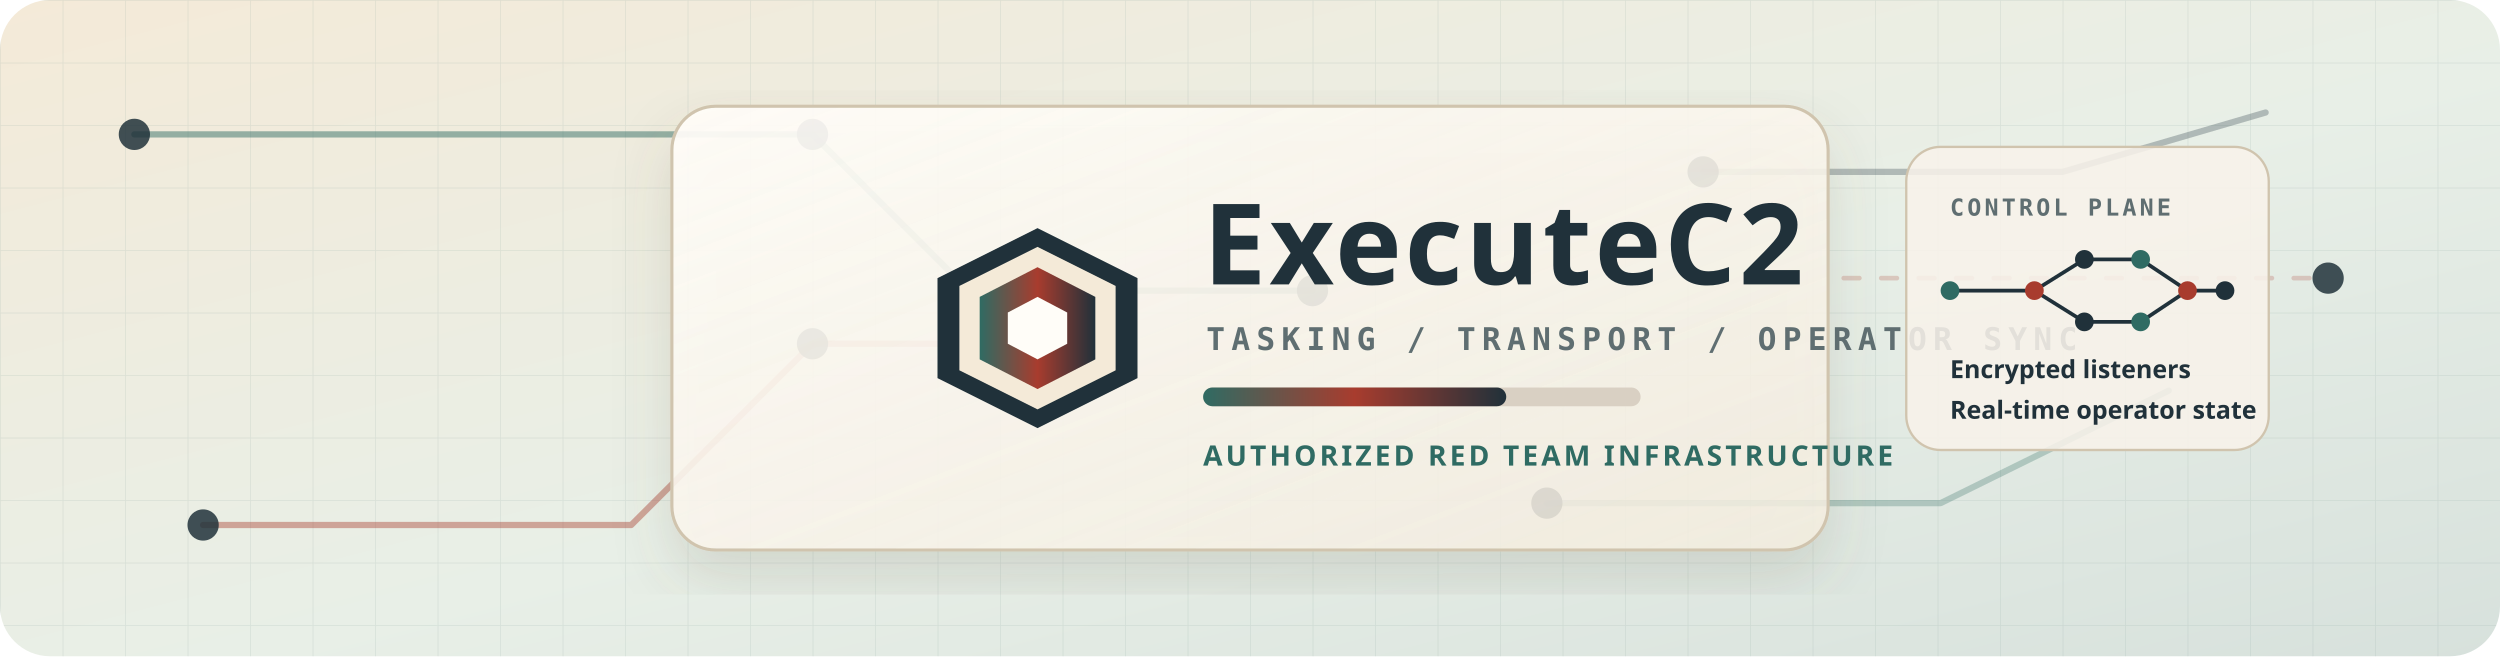
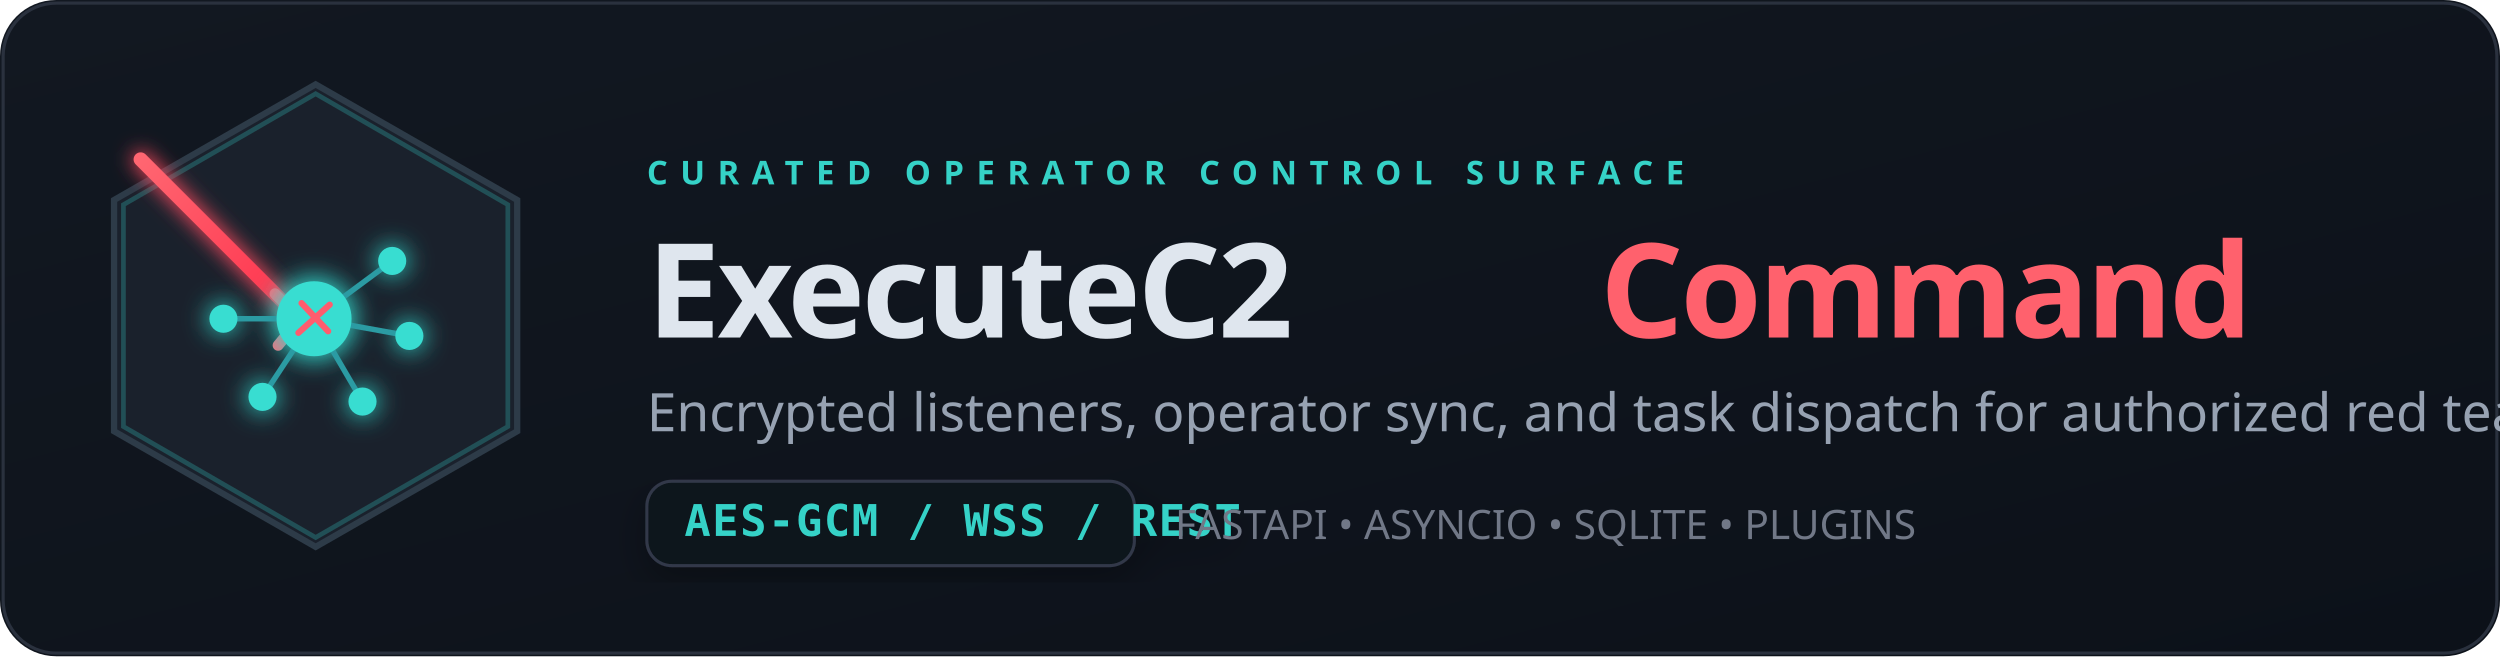
<svg xmlns="http://www.w3.org/2000/svg" viewBox="0 0 1600 420" role="img" aria-labelledby="title desc">
  <defs>
    <linearGradient id="bg" x1="0%" y1="0%" x2="100%" y2="100%">
-       <stop offset="0%" stop-color="#f4ead8" />
-       <stop offset="55%" stop-color="#e8efe7" />
-       <stop offset="100%" stop-color="#d7e1dc" />
+       <stop offset="0%" stop-color="#121821" />
+       <stop offset="100%" stop-color="#0c1119" />
    </linearGradient>
-     <linearGradient id="panel" x1="0%" y1="0%" x2="100%" y2="100%">
-       <stop offset="0%" stop-color="#fffdf8" stop-opacity="0.94" />
-       <stop offset="100%" stop-color="#f5eee0" stop-opacity="0.82" />
+     <linearGradient id="hexGlow" x1="0%" y1="0%" x2="100%" y2="100%">
+       <stop offset="0%" stop-color="#39d5cd" />
+       <stop offset="100%" stop-color="#1f7f8f" />
    </linearGradient>
-     <linearGradient id="signal" x1="0%" y1="0%" x2="100%" y2="0%">
-       <stop offset="0%" stop-color="#2f6b63" />
-       <stop offset="50%" stop-color="#a83c2e" />
-       <stop offset="100%" stop-color="#20313a" />
+     <linearGradient id="beam" x1="0%" y1="0%" x2="100%" y2="100%">
+       <stop offset="0%" stop-color="#ff6671" />
+       <stop offset="100%" stop-color="#ff304b" />
    </linearGradient>
-     <filter id="shadow" x="-10%" y="-10%" width="120%" height="120%">
-       <feDropShadow dx="0" dy="18" stdDeviation="18" flood-color="#6d614a" flood-opacity="0.18" />
+     <filter id="cyanBlur" x="-50%" y="-50%" width="200%" height="200%">
+       <feGaussianBlur stdDeviation="8" />
    </filter>
-     <pattern id="grid" width="40" height="40" patternUnits="userSpaceOnUse">
-       <path d="M 40 0 L 0 0 0 40" fill="none" stroke="#8ea49e" stroke-opacity="0.18" stroke-width="1" />
-     </pattern>
+     <filter id="redBlur" x="-50%" y="-50%" width="200%" height="200%">
+       <feGaussianBlur stdDeviation="6" />
+     </filter>
+     <filter id="cardShadow" x="-20%" y="-20%" width="140%" height="140%">
+       <feDropShadow dx="0" dy="10" stdDeviation="12" flood-color="#000000" flood-opacity="0.28" />
+     </filter>
  </defs>
-   <rect width="1600" height="420" rx="32" fill="url(#bg)" />
-   <rect width="1600" height="420" rx="32" fill="url(#grid)" />
-   <g stroke-linecap="round" stroke-linejoin="round" fill="none">
-     <path d="M86 86 H520 L620 186 H840" stroke="#2f6b63" stroke-width="4" stroke-opacity="0.48" />
-     <path d="M130 336 H404 L520 220 H720" stroke="#a83c2e" stroke-width="4" stroke-opacity="0.42" />
-     <path d="M1090 110 H1320 L1450 72" stroke="#20313a" stroke-width="4" stroke-opacity="0.28" />
-     <path d="M990 322 H1242 L1388 250" stroke="#2f6b63" stroke-width="4" stroke-opacity="0.28" />
-     <path d="M1180 178 H1490" stroke="#a83c2e" stroke-width="3" stroke-opacity="0.22" stroke-dasharray="10 14" />
-   </g>
-   <g fill="#20313a" fill-opacity="0.84">
-     <circle cx="86" cy="86" r="10" />
-     <circle cx="130" cy="336" r="10" />
-     <circle cx="520" cy="86" r="10" />
-     <circle cx="520" cy="220" r="10" />
-     <circle cx="840" cy="186" r="10" />
-     <circle cx="1090" cy="110" r="10" />
-     <circle cx="990" cy="322" r="10" />
-     <circle cx="1490" cy="178" r="10" />
-   </g>
-   <g filter="url(#shadow)">
-     <rect x="430" y="68" width="740" height="284" rx="28" fill="url(#panel)" stroke="#d0c4ae" stroke-width="2" />
-   </g>
-   <g transform="translate(500 106)">
-     <g>
-       <path d="M164 40 228 72 228 136 164 168 100 136 100 72Z" fill="#20313a" />
-       <path d="M164 52 214 77 214 131 164 156 114 131 114 77Z" fill="#f4ead8" />
-       <path d="M164 65 201 84 201 124 164 143 127 124 127 84Z" fill="url(#signal)" />
-       <path d="M164 84 183 94 183 114 164 124 145 114 145 94Z" fill="#fffdf8" />
+   <rect width="1600" height="420" rx="36" fill="url(#bg)" />
+   <rect x="2" y="2" width="1596" height="416" rx="34" fill="none" stroke="#2a313e" stroke-width="2" />
+   <g transform="translate(66 44)">
+     <path d="M136 10 265 84 265 232 136 306 7 232 7 84Z" fill="#1a212c" stroke="#2d3b48" stroke-width="4" />
+     <path d="M136 16 259 87 259 229 136 300 13 229 13 87Z" fill="none" stroke="#39d5cd" stroke-opacity="0.26" stroke-width="3" />
+     <g filter="url(#redBlur)" opacity="0.95">
+       <path d="M24 58 126 160" stroke="#ff4a5e" stroke-width="11" stroke-linecap="round" />
    </g>
-     <g transform="translate(270 0)">
-       <text x="0" y="76" fill="#20313a" font-size="72" font-weight="700" font-family="'IBM Plex Sans', 'Segoe UI', sans-serif" letter-spacing="2">ExecuteC2</text>
-       <text x="2" y="118" fill="#5f6e71" font-size="20" font-weight="600" font-family="'IBM Plex Mono', 'SFMono-Regular', monospace" letter-spacing="4">TASKING / TRANSPORT / OPERATOR SYNC</text>
-       <rect x="0" y="142" width="280" height="12" rx="6" fill="#d9d0c3" />
-       <rect x="0" y="142" width="194" height="12" rx="6" fill="url(#signal)" />
-       <text x="0" y="192" fill="#2f6b63" font-size="18" font-weight="700" font-family="'IBM Plex Sans', 'Segoe UI', sans-serif" letter-spacing="2">AUTHORIZED RED TEAM INFRASTRUCTURE</text>
+     <path d="M24 58 126 160" stroke="url(#beam)" stroke-width="9" stroke-linecap="round" />
+     <path d="M110 144 126 160 112 177" fill="none" stroke="#ff6878" stroke-width="7" stroke-linecap="round" stroke-linejoin="round" />
+     <g transform="translate(135 160)">
+       <g filter="url(#cyanBlur)" opacity="0.95">
+         <circle cx="0" cy="0" r="27" fill="#30d6ca" />
+         <circle cx="-58" cy="0" r="10" fill="#30d6ca" />
+         <circle cx="61" cy="11" r="10" fill="#30d6ca" />
+         <circle cx="-33" cy="50" r="10" fill="#30d6ca" />
+         <circle cx="31" cy="53" r="10" fill="#30d6ca" />
+         <circle cx="50" cy="-37" r="10" fill="#30d6ca" />
+       </g>
+       <g stroke="#2b9ba3" stroke-width="3.5" stroke-linecap="round">
+         <path d="M0 0 -58 0" />
+         <path d="M0 0 61 11" />
+         <path d="M0 0 -33 50" />
+         <path d="M0 0 31 53" />
+         <path d="M0 0 50 -37" />
+       </g>
+       <g fill="#38ddd1">
+         <circle cx="0" cy="0" r="24" />
+         <circle cx="-58" cy="0" r="9" />
+         <circle cx="61" cy="11" r="9" />
+         <circle cx="-33" cy="50" r="9" />
+         <circle cx="31" cy="53" r="9" />
+         <circle cx="50" cy="-37" r="9" />
+       </g>
+       <g stroke="#ff5c6e" stroke-width="4" stroke-linecap="round">
+         <path d="M-8 -10 9 8" />
+         <path d="M10 -9 -10 9" />
+       </g>
    </g>
  </g>
-   <g transform="translate(1220 94)">
-     <rect width="232" height="194" rx="22" fill="#f8f3ea" fill-opacity="0.86" stroke="#d0c4ae" stroke-width="1.5" />
-     <text x="28" y="44" fill="#5f6e71" font-size="15" font-weight="700" font-family="'IBM Plex Mono', 'SFMono-Regular', monospace" letter-spacing="2">CONTROL PLANE</text>
-     <g transform="translate(28 72)" stroke="#20313a" stroke-width="2.4" fill="none" stroke-linecap="round">
-       <path d="M0 20 H54" />
-       <path d="M54 20 86 0 122 0 152 20 176 20" />
-       <path d="M54 20 86 40 122 40 152 20" />
-       <circle cx="0" cy="20" r="6" fill="#2f6b63" stroke="none" />
-       <circle cx="54" cy="20" r="6" fill="#a83c2e" stroke="none" />
-       <circle cx="86" cy="0" r="6" fill="#20313a" stroke="none" />
-       <circle cx="86" cy="40" r="6" fill="#20313a" stroke="none" />
-       <circle cx="122" cy="0" r="6" fill="#2f6b63" stroke="none" />
-       <circle cx="122" cy="40" r="6" fill="#2f6b63" stroke="none" />
-       <circle cx="152" cy="20" r="6" fill="#a83c2e" stroke="none" />
-       <circle cx="176" cy="20" r="6" fill="#20313a" stroke="none" />
+   <g transform="translate(414 78)">
+     <text x="0" y="40" fill="#35d2c7" font-size="21" font-weight="600" font-family="'IBM Plex Sans', 'Segoe UI', sans-serif" letter-spacing="8">CURATED OPERATOR CONTROL SURFACE</text>
+     <text x="0" y="138" fill="#dfe6ee" font-size="84" font-weight="700" font-family="'IBM Plex Sans', 'Segoe UI', sans-serif" letter-spacing="-2">ExecuteC2</text>
+     <text x="610" y="138" fill="#ff616d" font-size="84" font-weight="700" font-family="'IBM Plex Sans', 'Segoe UI', sans-serif" letter-spacing="-2">Command</text>
+     <text x="0" y="198" fill="#97a2b2" font-size="34" font-weight="500" font-family="'IBM Plex Sans', 'Segoe UI', sans-serif">Encrypted listeners, operator sync, and task dispatch for authorized red team operations</text>
+     <g transform="translate(0 230)" filter="url(#cardShadow)">
+       <rect width="312" height="54" rx="16" fill="#0d131b" stroke="#313948" stroke-width="2" />
+       <text x="24" y="35" fill="#35d2c7" font-size="28" font-weight="700" font-family="'IBM Plex Mono', 'SFMono-Regular', monospace" letter-spacing="1">AES-GCM / WSS / REST</text>
    </g>
-     <text x="28" y="148" fill="#20313a" font-size="16" font-weight="600" font-family="'IBM Plex Sans', 'Segoe UI', sans-serif">Encrypted listeners</text>
-     <text x="28" y="174" fill="#20313a" font-size="16" font-weight="600" font-family="'IBM Plex Sans', 'Segoe UI', sans-serif">Real-time operator state</text>
+     <text x="338" y="267" fill="#717887" font-size="26" font-weight="500" font-family="'IBM Plex Sans', 'Segoe UI', sans-serif">FASTAPI • ASYNCIO • SQLITE • PLUGINS</text>
  </g>
</svg>
